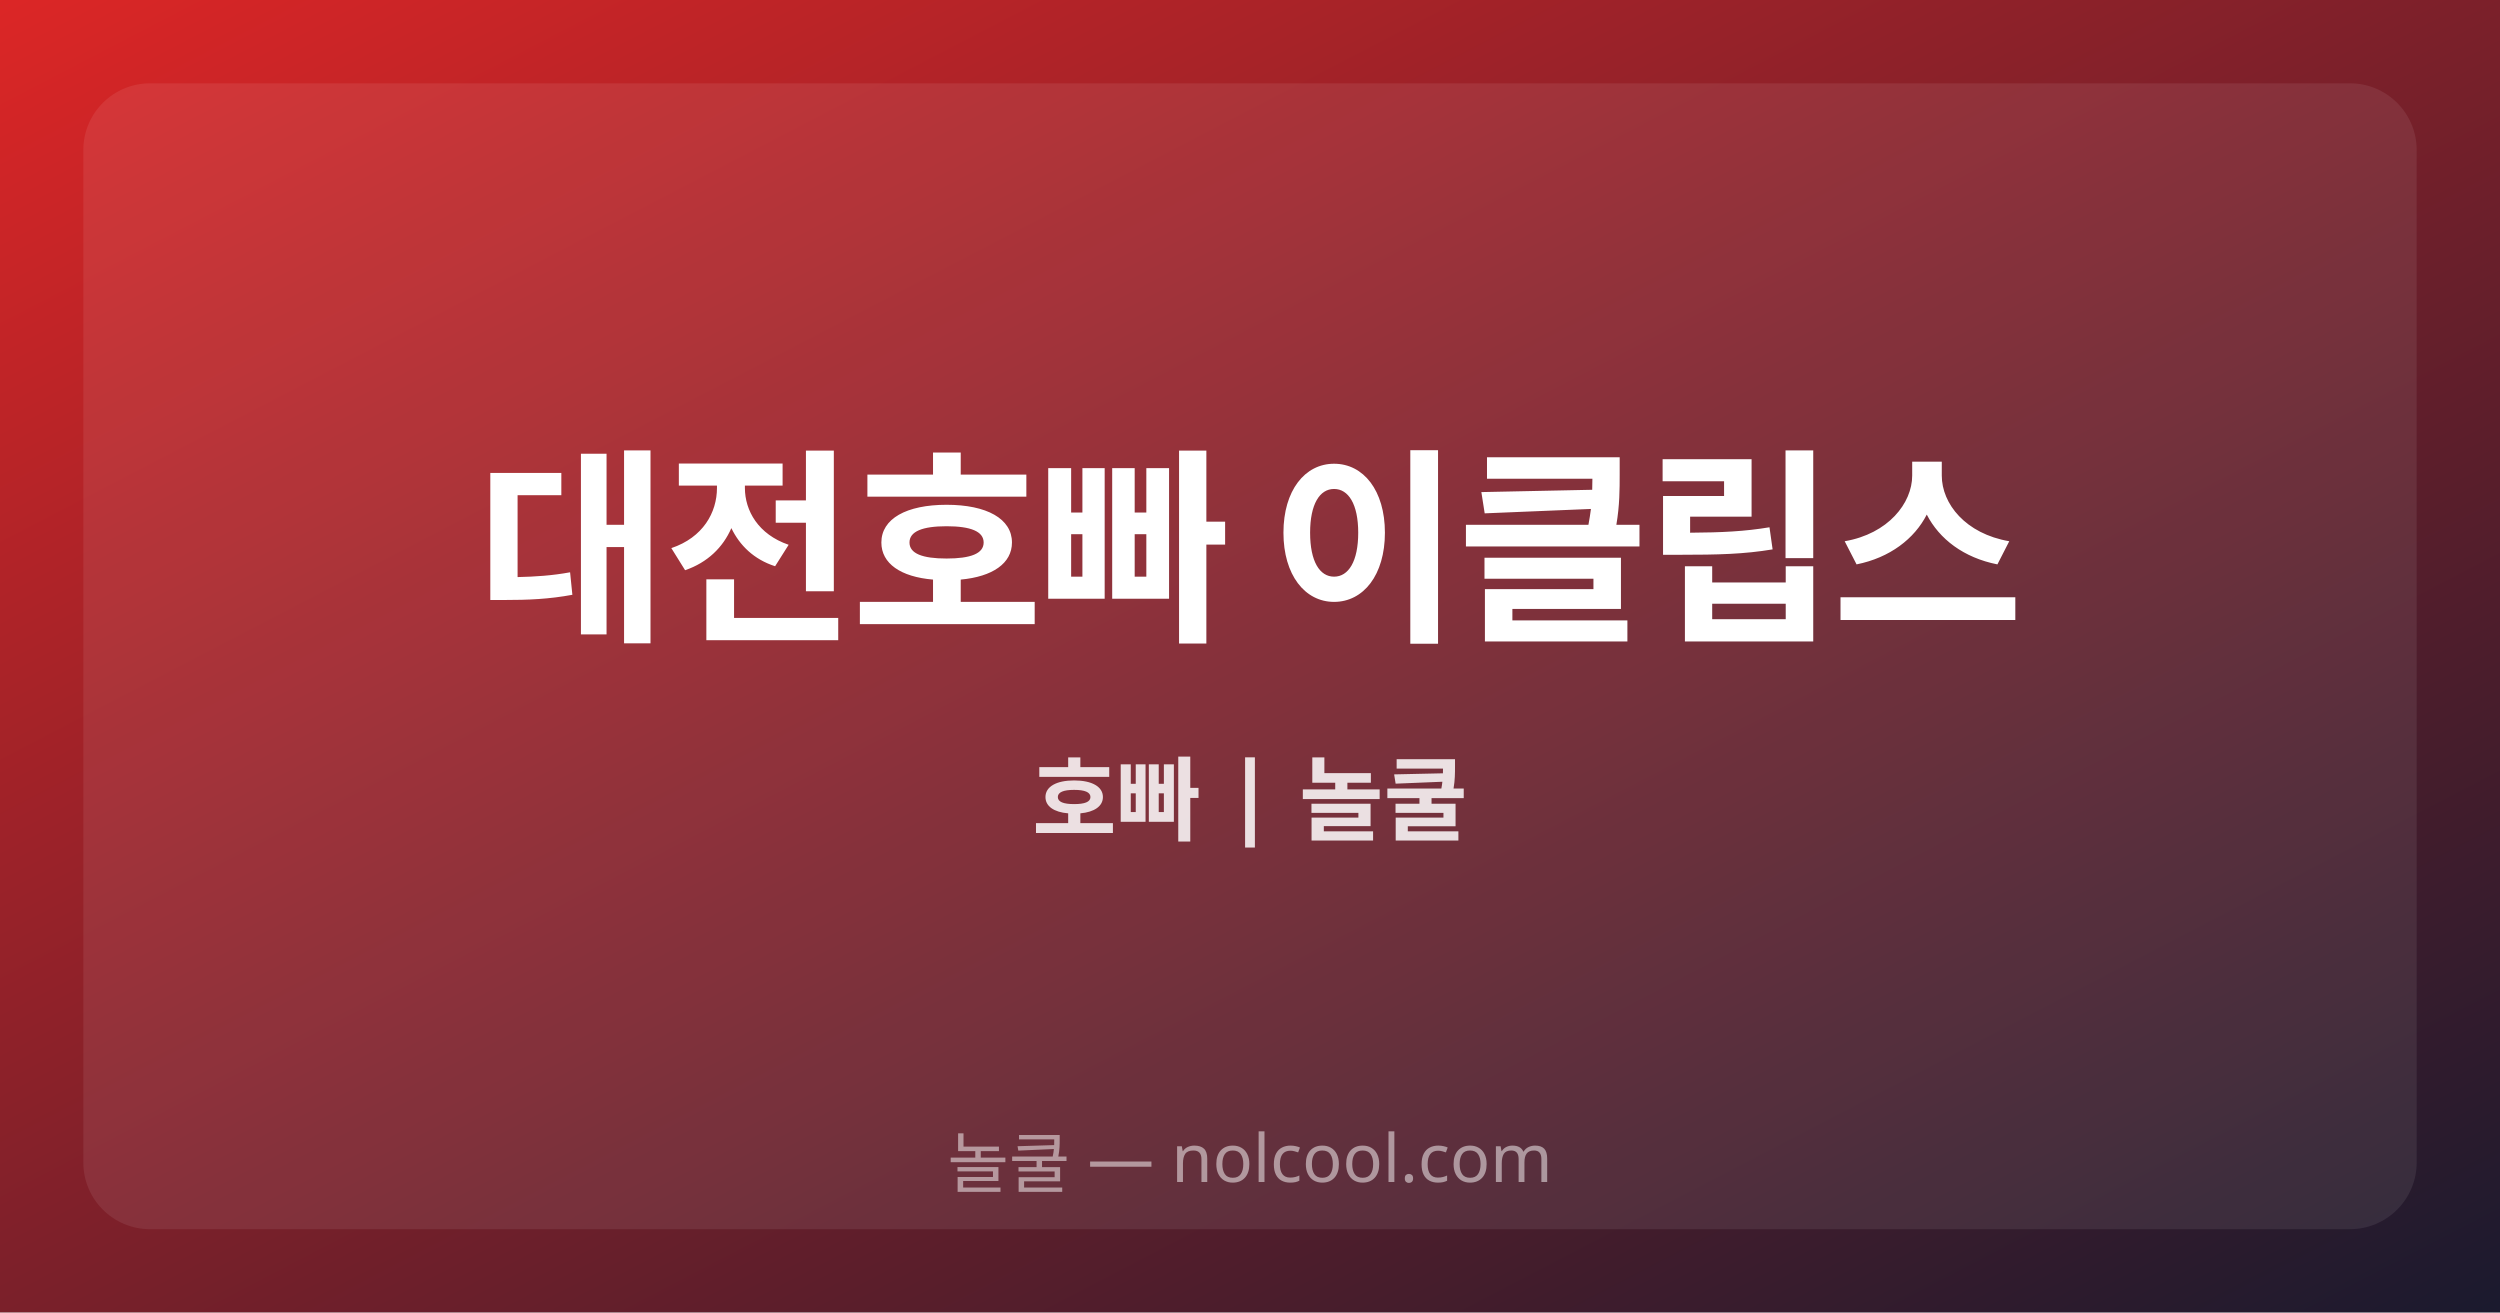
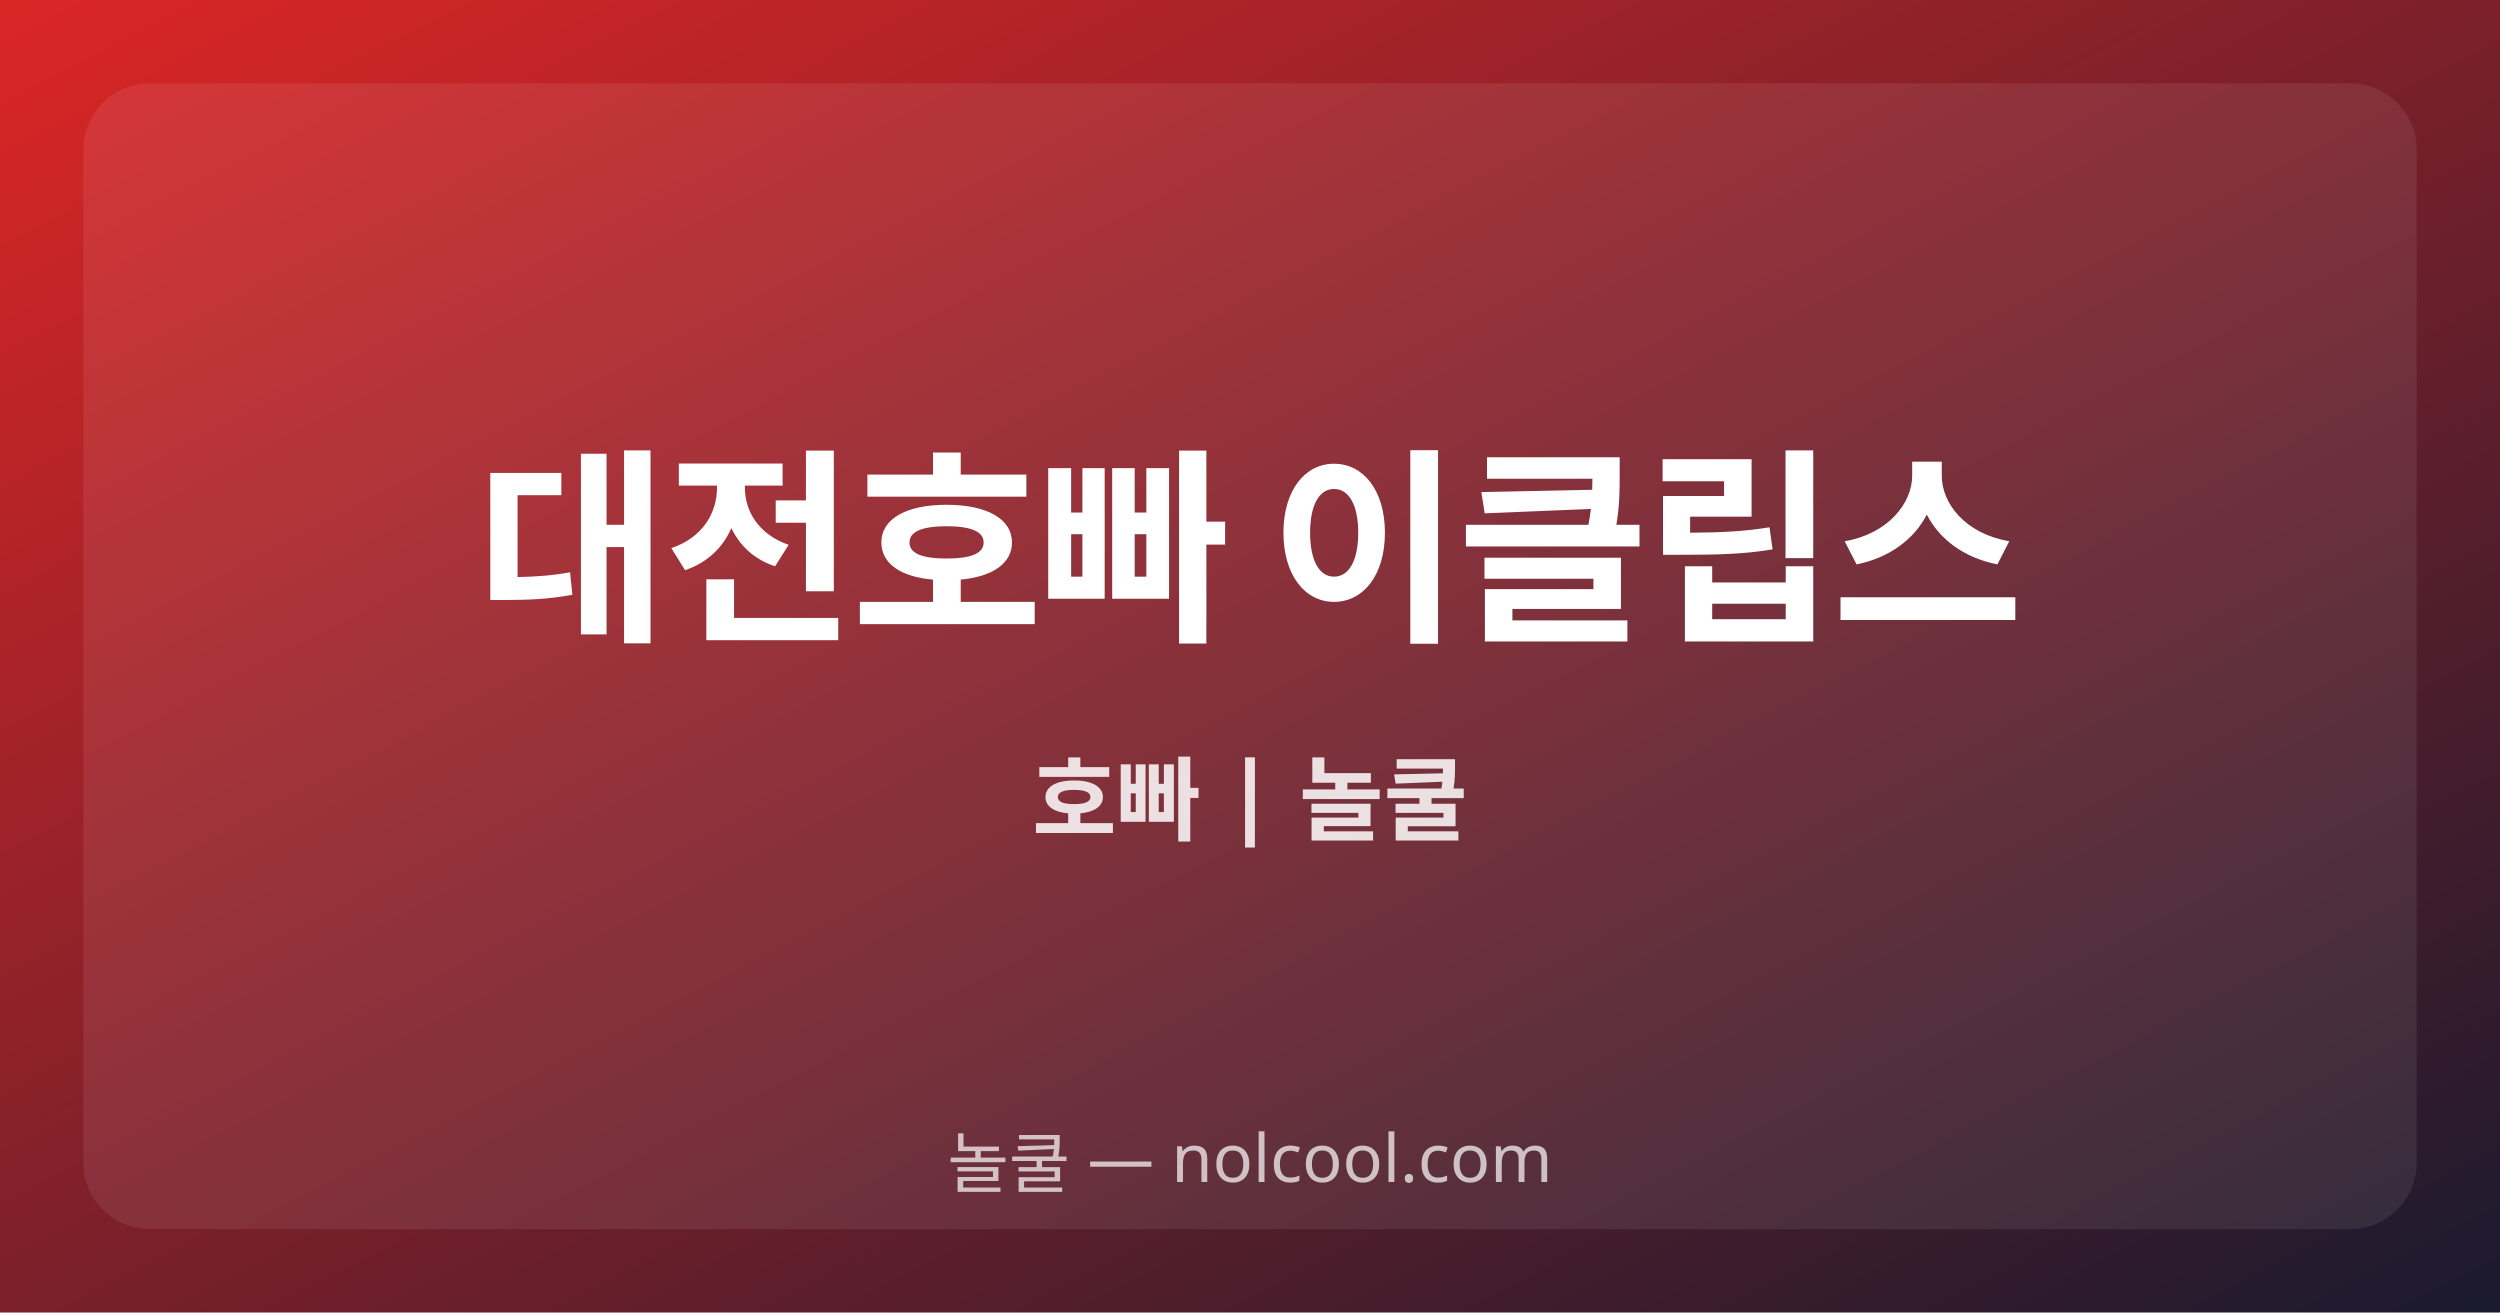
<svg xmlns="http://www.w3.org/2000/svg" width="1200" height="630" viewBox="0 0 1200 630">
  <defs>
    <linearGradient id="bg" x1="0%" y1="0%" x2="100%" y2="100%">
      <stop offset="0%" style="stop-color:#DC2626;stop-opacity:1" />
      <stop offset="100%" style="stop-color:#1a1a2e;stop-opacity:1" />
    </linearGradient>
  </defs>
  <rect width="1200" height="630" fill="url(#bg)" />
  <rect x="40" y="40" width="1120" height="550" rx="32" fill="rgba(255,255,255,0.08)" />
  <text x="600" y="300" text-anchor="middle" font-family="sans-serif" font-size="100" font-weight="900" fill="white" letter-spacing="-0.02em">대전호빠 이클립스</text>
  <text x="600" y="400" text-anchor="middle" font-family="sans-serif" font-size="44" font-weight="600" fill="rgba(255,255,255,0.85)">호빠 | 놀쿨</text>
-   <text x="600" y="570" text-anchor="middle" font-family="sans-serif" font-size="32" font-weight="500" fill="rgba(255,255,255,0.5)">놀쿨 — nolcool.com</text>
+   <text x="600" y="570" text-anchor="middle" font-family="sans-serif" font-size="32" font-weight="500" fill="rgba(255,255,255,0.7)">놀쿨 — nolcool.com</text>
</svg>
